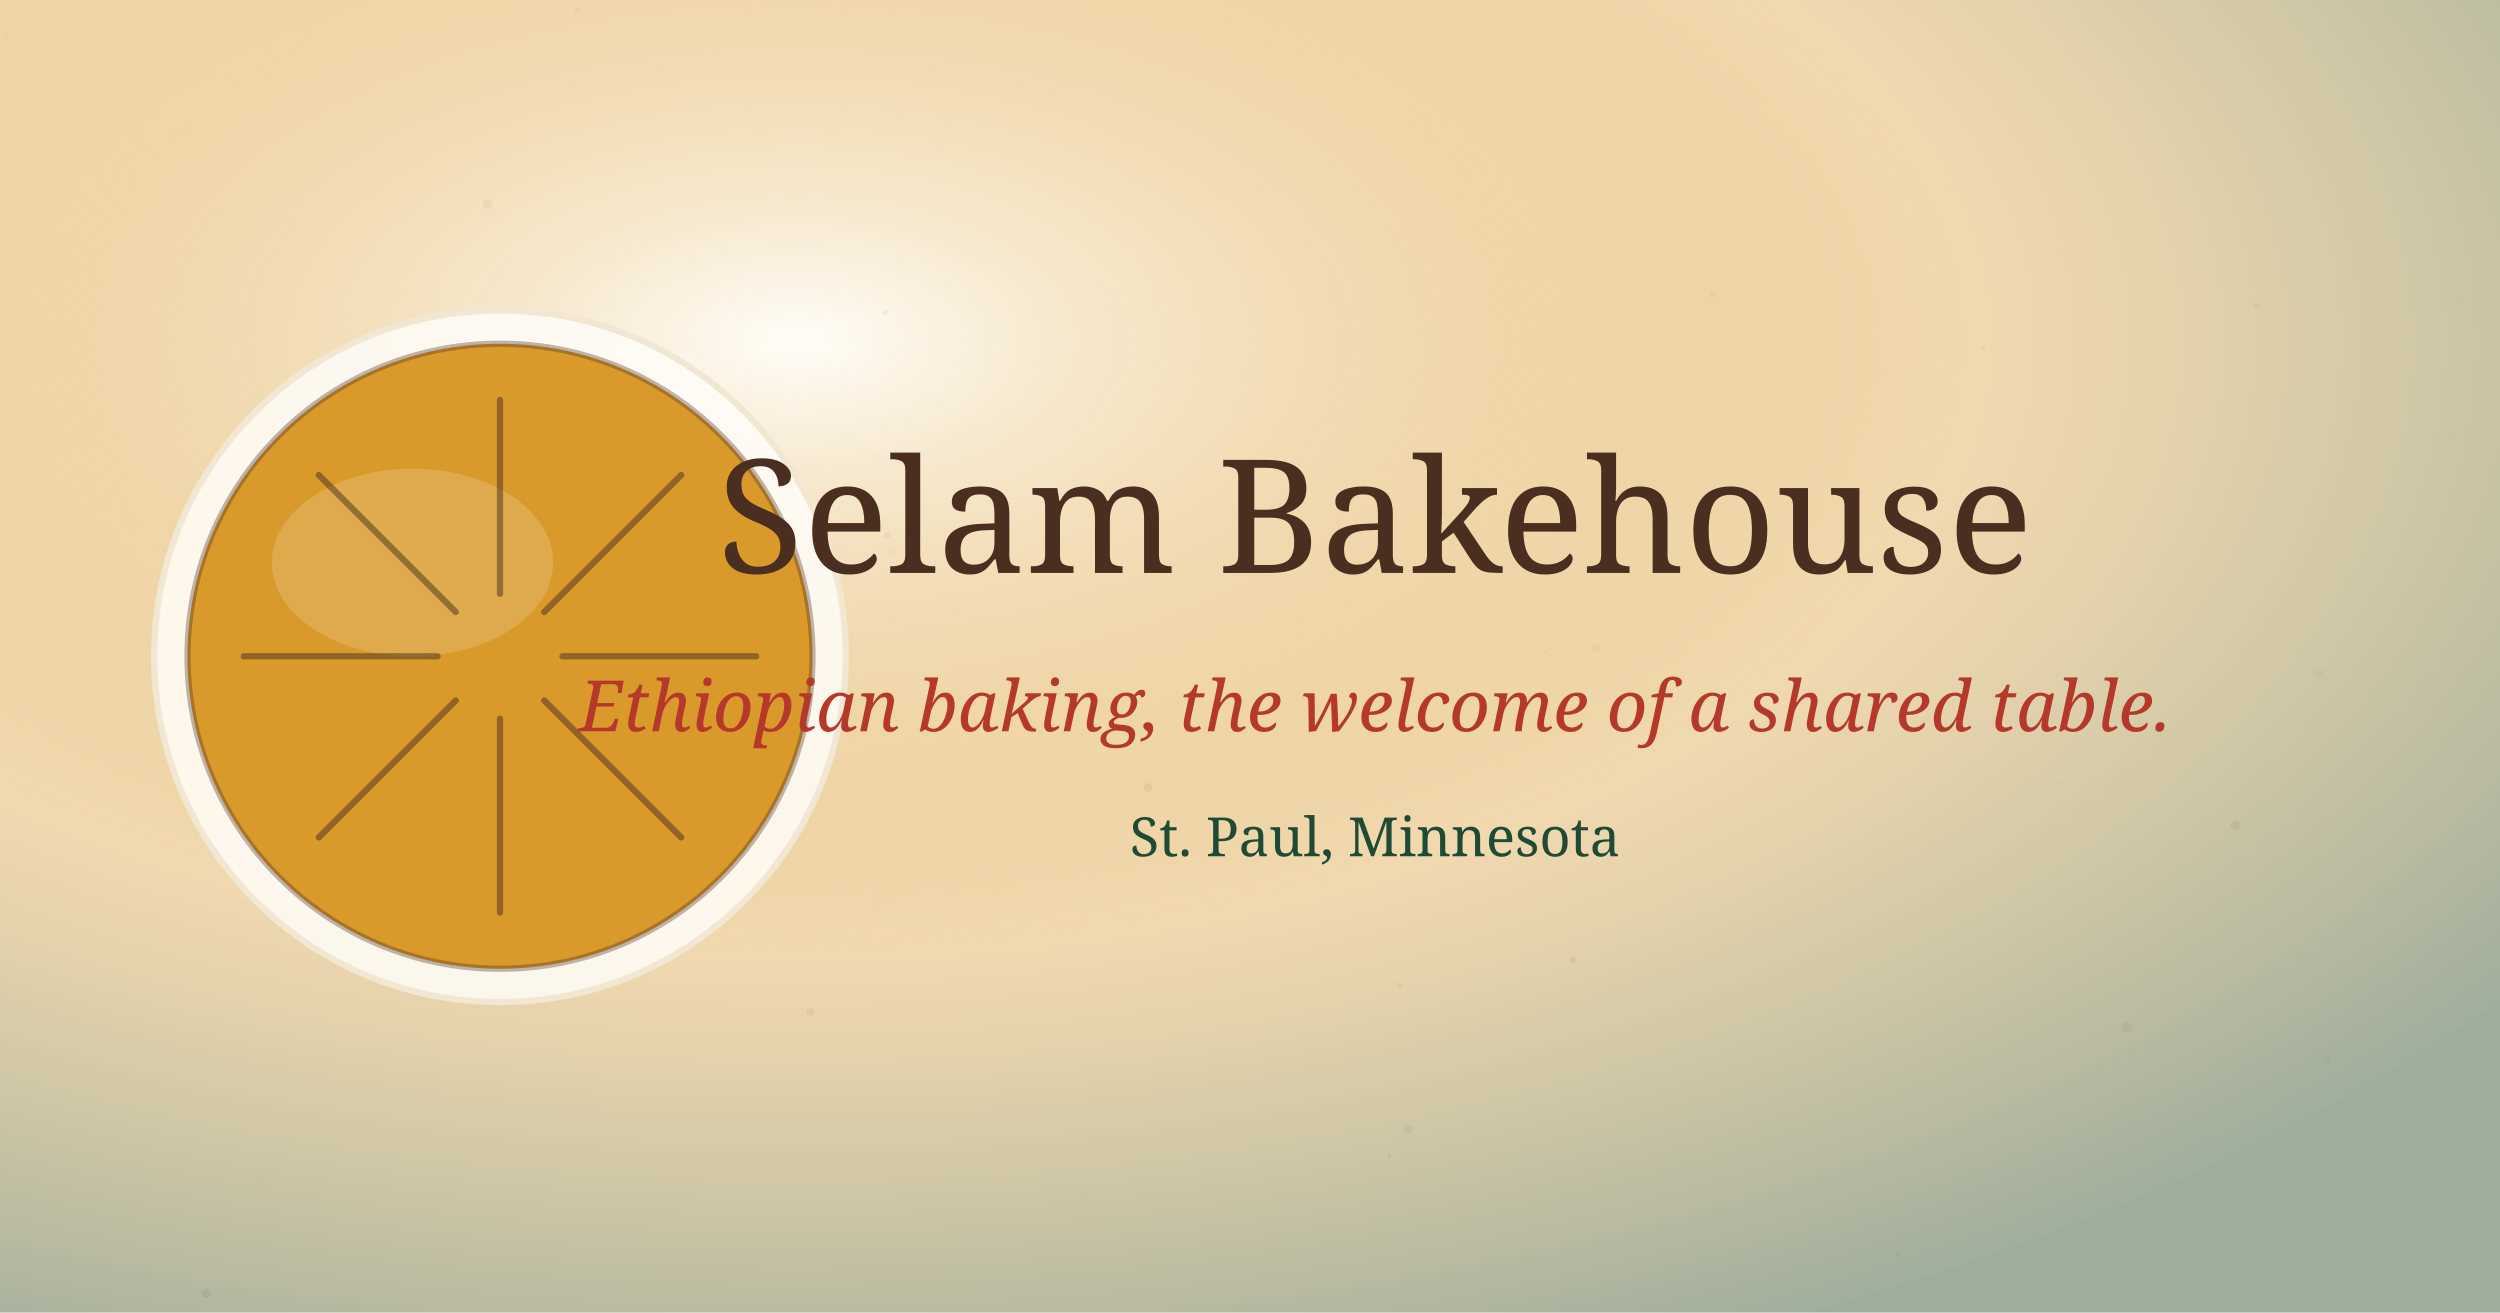
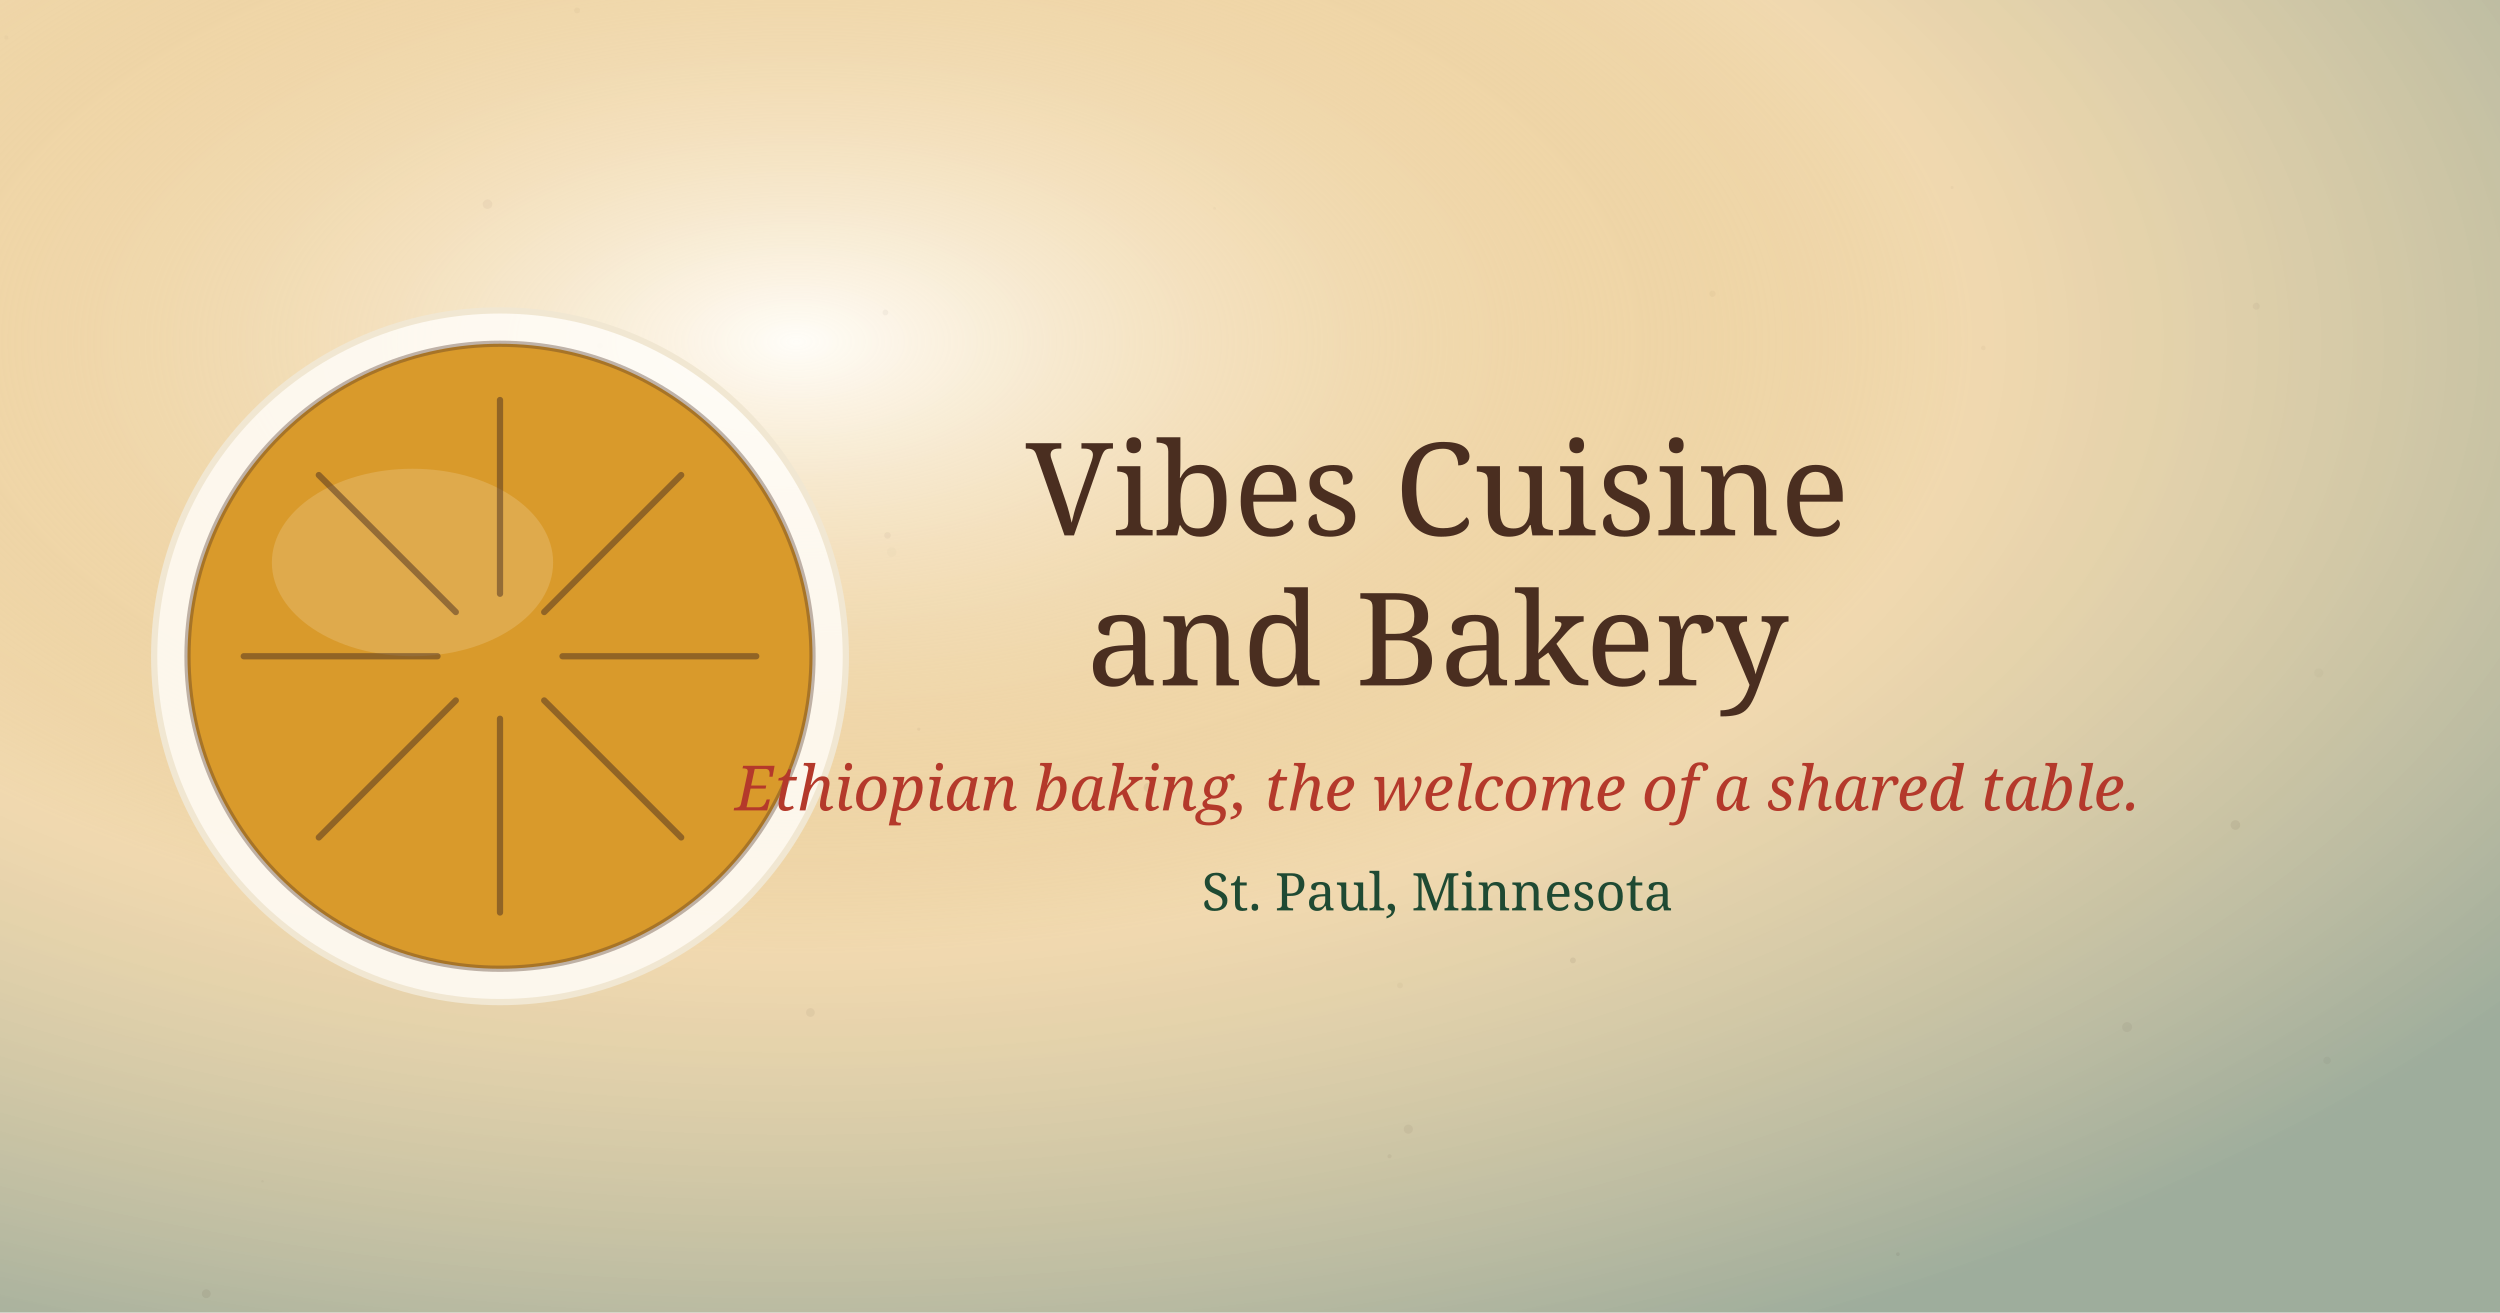
<svg xmlns="http://www.w3.org/2000/svg" viewBox="0 0 1200 630" width="1200" height="630" role="img">
  <defs>
    <radialGradient id="g400" cx="32%" cy="26%" r="85%">
      <stop offset="0%" stop-color="#fffdf8" />
      <stop offset="55%" stop-color="#d99a2b" stop-opacity="0.30" />
      <stop offset="100%" stop-color="#1f4a33" stop-opacity="0.42" />
    </radialGradient>
    <linearGradient id="g400p" x1="0" y1="0" x2="0" y2="1">
      <stop offset="0%" stop-color="#fffdf8" />
      <stop offset="100%" stop-color="#f1e7d2" />
    </linearGradient>
  </defs>
  <rect width="1200" height="630" fill="#faf4e8" />
  <rect width="1200" height="630" fill="url(#g400)" />
  <circle cx="742" cy="313" r="0.6" fill="#4a2e20" opacity="0.05" />
  <circle cx="1021" cy="493" r="2.4" fill="#4a2e20" opacity="0.06" />
  <circle cx="1113" cy="323" r="2.2" fill="#4a2e20" opacity="0.03" />
  <circle cx="157" cy="261" r="1.9" fill="#4a2e20" opacity="0.04" />
  <circle cx="672" cy="473" r="1.4" fill="#4a2e20" opacity="0.04" />
  <circle cx="234" cy="98" r="2.3" fill="#4a2e20" opacity="0.05" />
  <circle cx="1117" cy="509" r="1.8" fill="#4a2e20" opacity="0.05" />
  <circle cx="99" cy="621" r="2.1" fill="#4a2e20" opacity="0.08" />
  <circle cx="207" cy="260" r="1.4" fill="#4a2e20" opacity="0.04" />
  <circle cx="277" cy="5" r="1.4" fill="#4a2e20" opacity="0.04" />
  <circle cx="126" cy="567" r="0.6" fill="#4a2e20" opacity="0.04" />
  <circle cx="219" cy="263" r="0.5" fill="#4a2e20" opacity="0.02" />
  <circle cx="190" cy="282" r="0.9" fill="#4a2e20" opacity="0.05" />
  <circle cx="952" cy="167" r="1.1" fill="#4a2e20" opacity="0.04" />
  <circle cx="1073" cy="396" r="2.3" fill="#4a2e20" opacity="0.08" />
  <circle cx="766" cy="311" r="2.1" fill="#4a2e20" opacity="0.04" />
  <circle cx="755" cy="461" r="1.4" fill="#4a2e20" opacity="0.08" />
  <circle cx="667" cy="555" r="1.0" fill="#4a2e20" opacity="0.06" />
  <circle cx="626" cy="330" r="0.6" fill="#4a2e20" opacity="0.03" />
  <circle cx="441" cy="350" r="0.8" fill="#4a2e20" opacity="0.05" />
  <circle cx="676" cy="542" r="2.2" fill="#4a2e20" opacity="0.06" />
  <circle cx="911" cy="602" r="0.9" fill="#4a2e20" opacity="0.08" />
  <circle cx="551" cy="378" r="2.1" fill="#4a2e20" opacity="0.07" />
  <circle cx="3" cy="18" r="1.0" fill="#4a2e20" opacity="0.03" />
  <circle cx="988" cy="376" r="1.0" fill="#4a2e20" opacity="0.03" />
  <circle cx="426" cy="257" r="1.6" fill="#4a2e20" opacity="0.05" />
  <circle cx="1083" cy="147" r="1.7" fill="#4a2e20" opacity="0.05" />
  <circle cx="937" cy="90" r="0.7" fill="#4a2e20" opacity="0.04" />
  <circle cx="428" cy="265" r="2.3" fill="#4a2e20" opacity="0.02" />
  <circle cx="583" cy="100" r="0.7" fill="#4a2e20" opacity="0.03" />
  <circle cx="822" cy="141" r="1.5" fill="#4a2e20" opacity="0.04" />
  <circle cx="365" cy="274" r="1.8" fill="#4a2e20" opacity="0.04" />
  <circle cx="288" cy="166" r="1.4" fill="#4a2e20" opacity="0.05" />
  <circle cx="389" cy="486" r="2.1" fill="#4a2e20" opacity="0.06" />
  <circle cx="425" cy="150" r="1.4" fill="#4a2e20" opacity="0.05" />
  <circle cx="129" cy="213" r="0.7" fill="#4a2e20" opacity="0.06" />
  <circle cx="240" cy="315" r="166" fill="#fffdf8" opacity="0.85" />
  <circle cx="240" cy="315" r="166" fill="none" stroke="#f1e7d2" stroke-width="3" />
  <circle cx="240" cy="315" r="150" fill="#d99a2b" />
  <circle cx="240" cy="315" r="150" fill="none" stroke="#4a2e20" stroke-opacity="0.35" stroke-width="3" />
  <ellipse cx="198" cy="270" rx="67.5" ry="45" fill="#fff" opacity="0.16" />
  <g stroke="#4a2e20" stroke-opacity="0.5" stroke-width="3" stroke-linecap="round">
    <line x1="270" y1="315" x2="363" y2="315" />
    <line x1="261.213" y1="336.213" x2="326.974" y2="401.974" />
    <line x1="240" y1="345" x2="240" y2="438" />
    <line x1="218.787" y1="336.213" x2="153.026" y2="401.974" />
    <line x1="210" y1="315" x2="117" y2="315" />
    <line x1="218.787" y1="293.787" x2="153.026" y2="228.026" />
    <line x1="240" y1="285" x2="240" y2="192" />
    <line x1="261.213" y1="293.787" x2="326.974" y2="228.026" />
  </g>
-   <text x="660" y="275" text-anchor="middle" font-family="Georgia, serif" font-size="76" fill="#4a2e20">Selam Bakehouse</text>
-   <text x="660" y="351" text-anchor="middle" font-family="Georgia, serif" font-size="34" font-style="italic" fill="#b4392b">Ethiopian baking, the welcome of a shared table.</text>
-   <text x="660" y="411" text-anchor="middle" font-family="Georgia, serif" font-size="26" fill="#1f4a33">St. Paul, Minnesota</text>
+   <text x="690" y="257" text-anchor="middle" font-family="Georgia, serif" font-size="62" fill="#4a2e20">Vibes Cuisine</text>
+   <text x="690" y="329" text-anchor="middle" font-family="Georgia, serif" font-size="62" fill="#4a2e20">and Bakery</text>
+   <text x="690" y="389" text-anchor="middle" font-family="Georgia, serif" font-size="30" font-style="italic" fill="#b4392b">Ethiopian baking, the welcome of a shared table.</text>
+   <text x="690" y="437" text-anchor="middle" font-family="Georgia, serif" font-size="25" fill="#1f4a33">St. Paul, Minnesota</text>
</svg>
